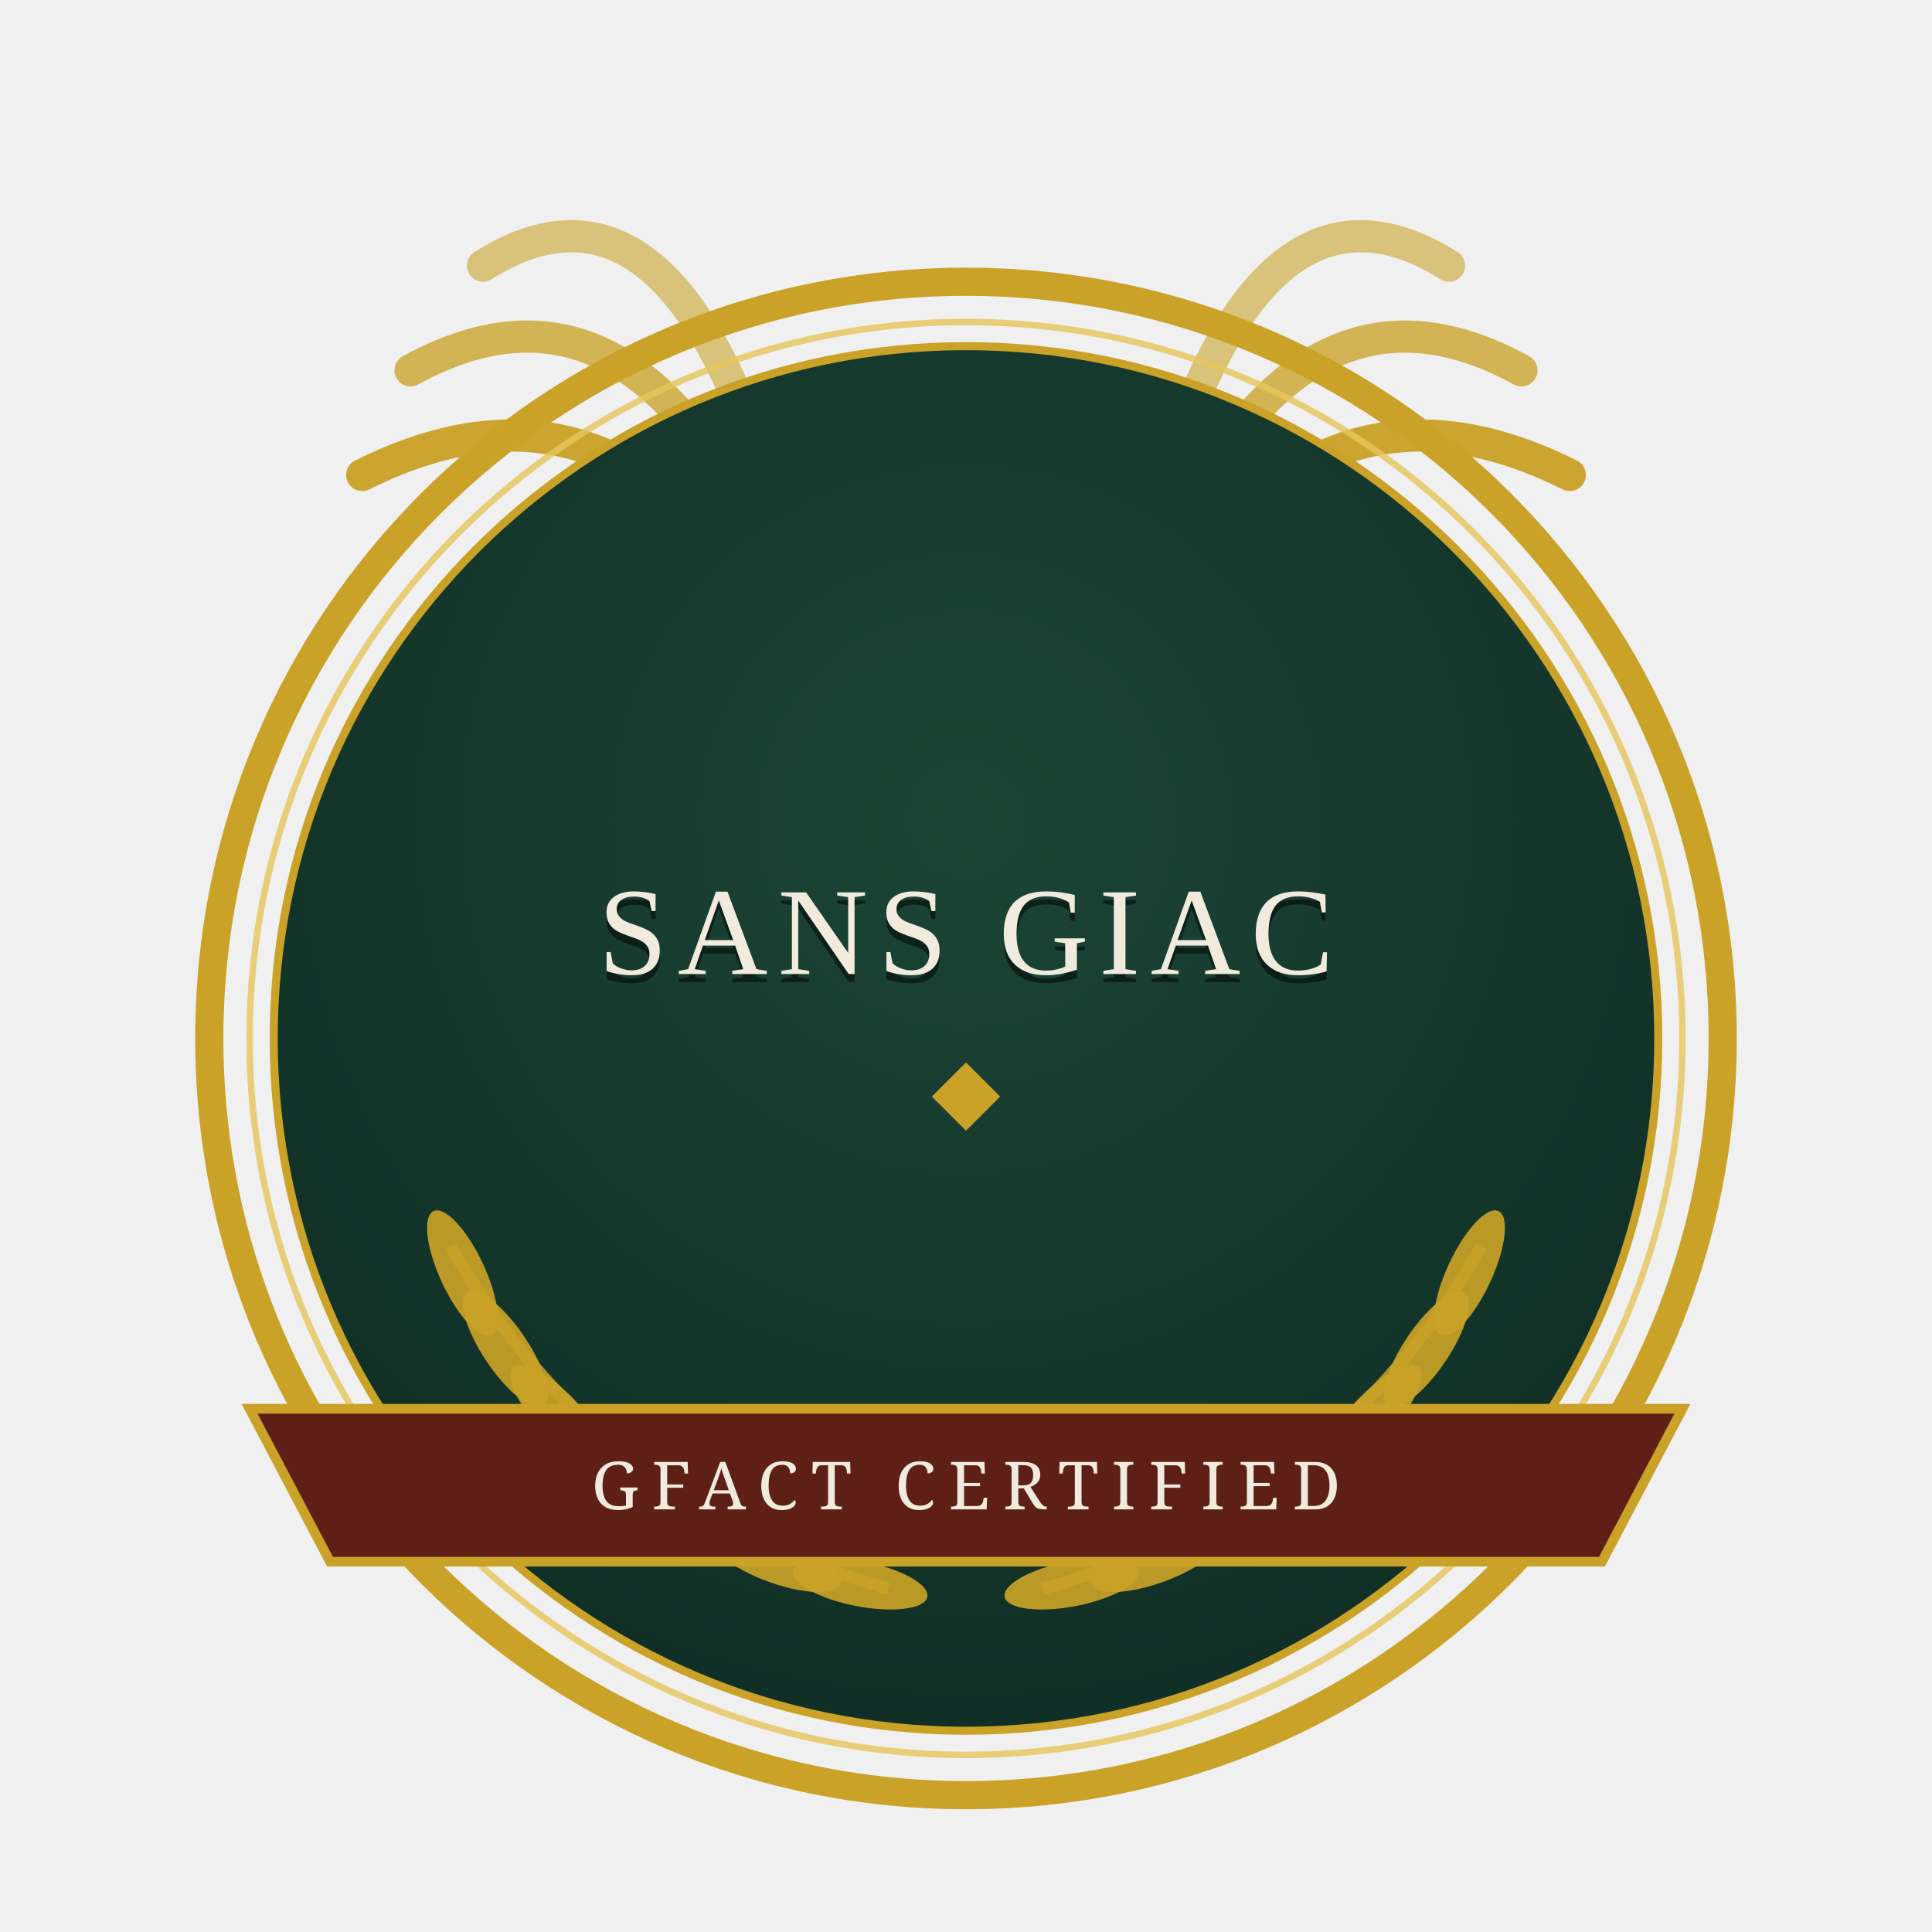
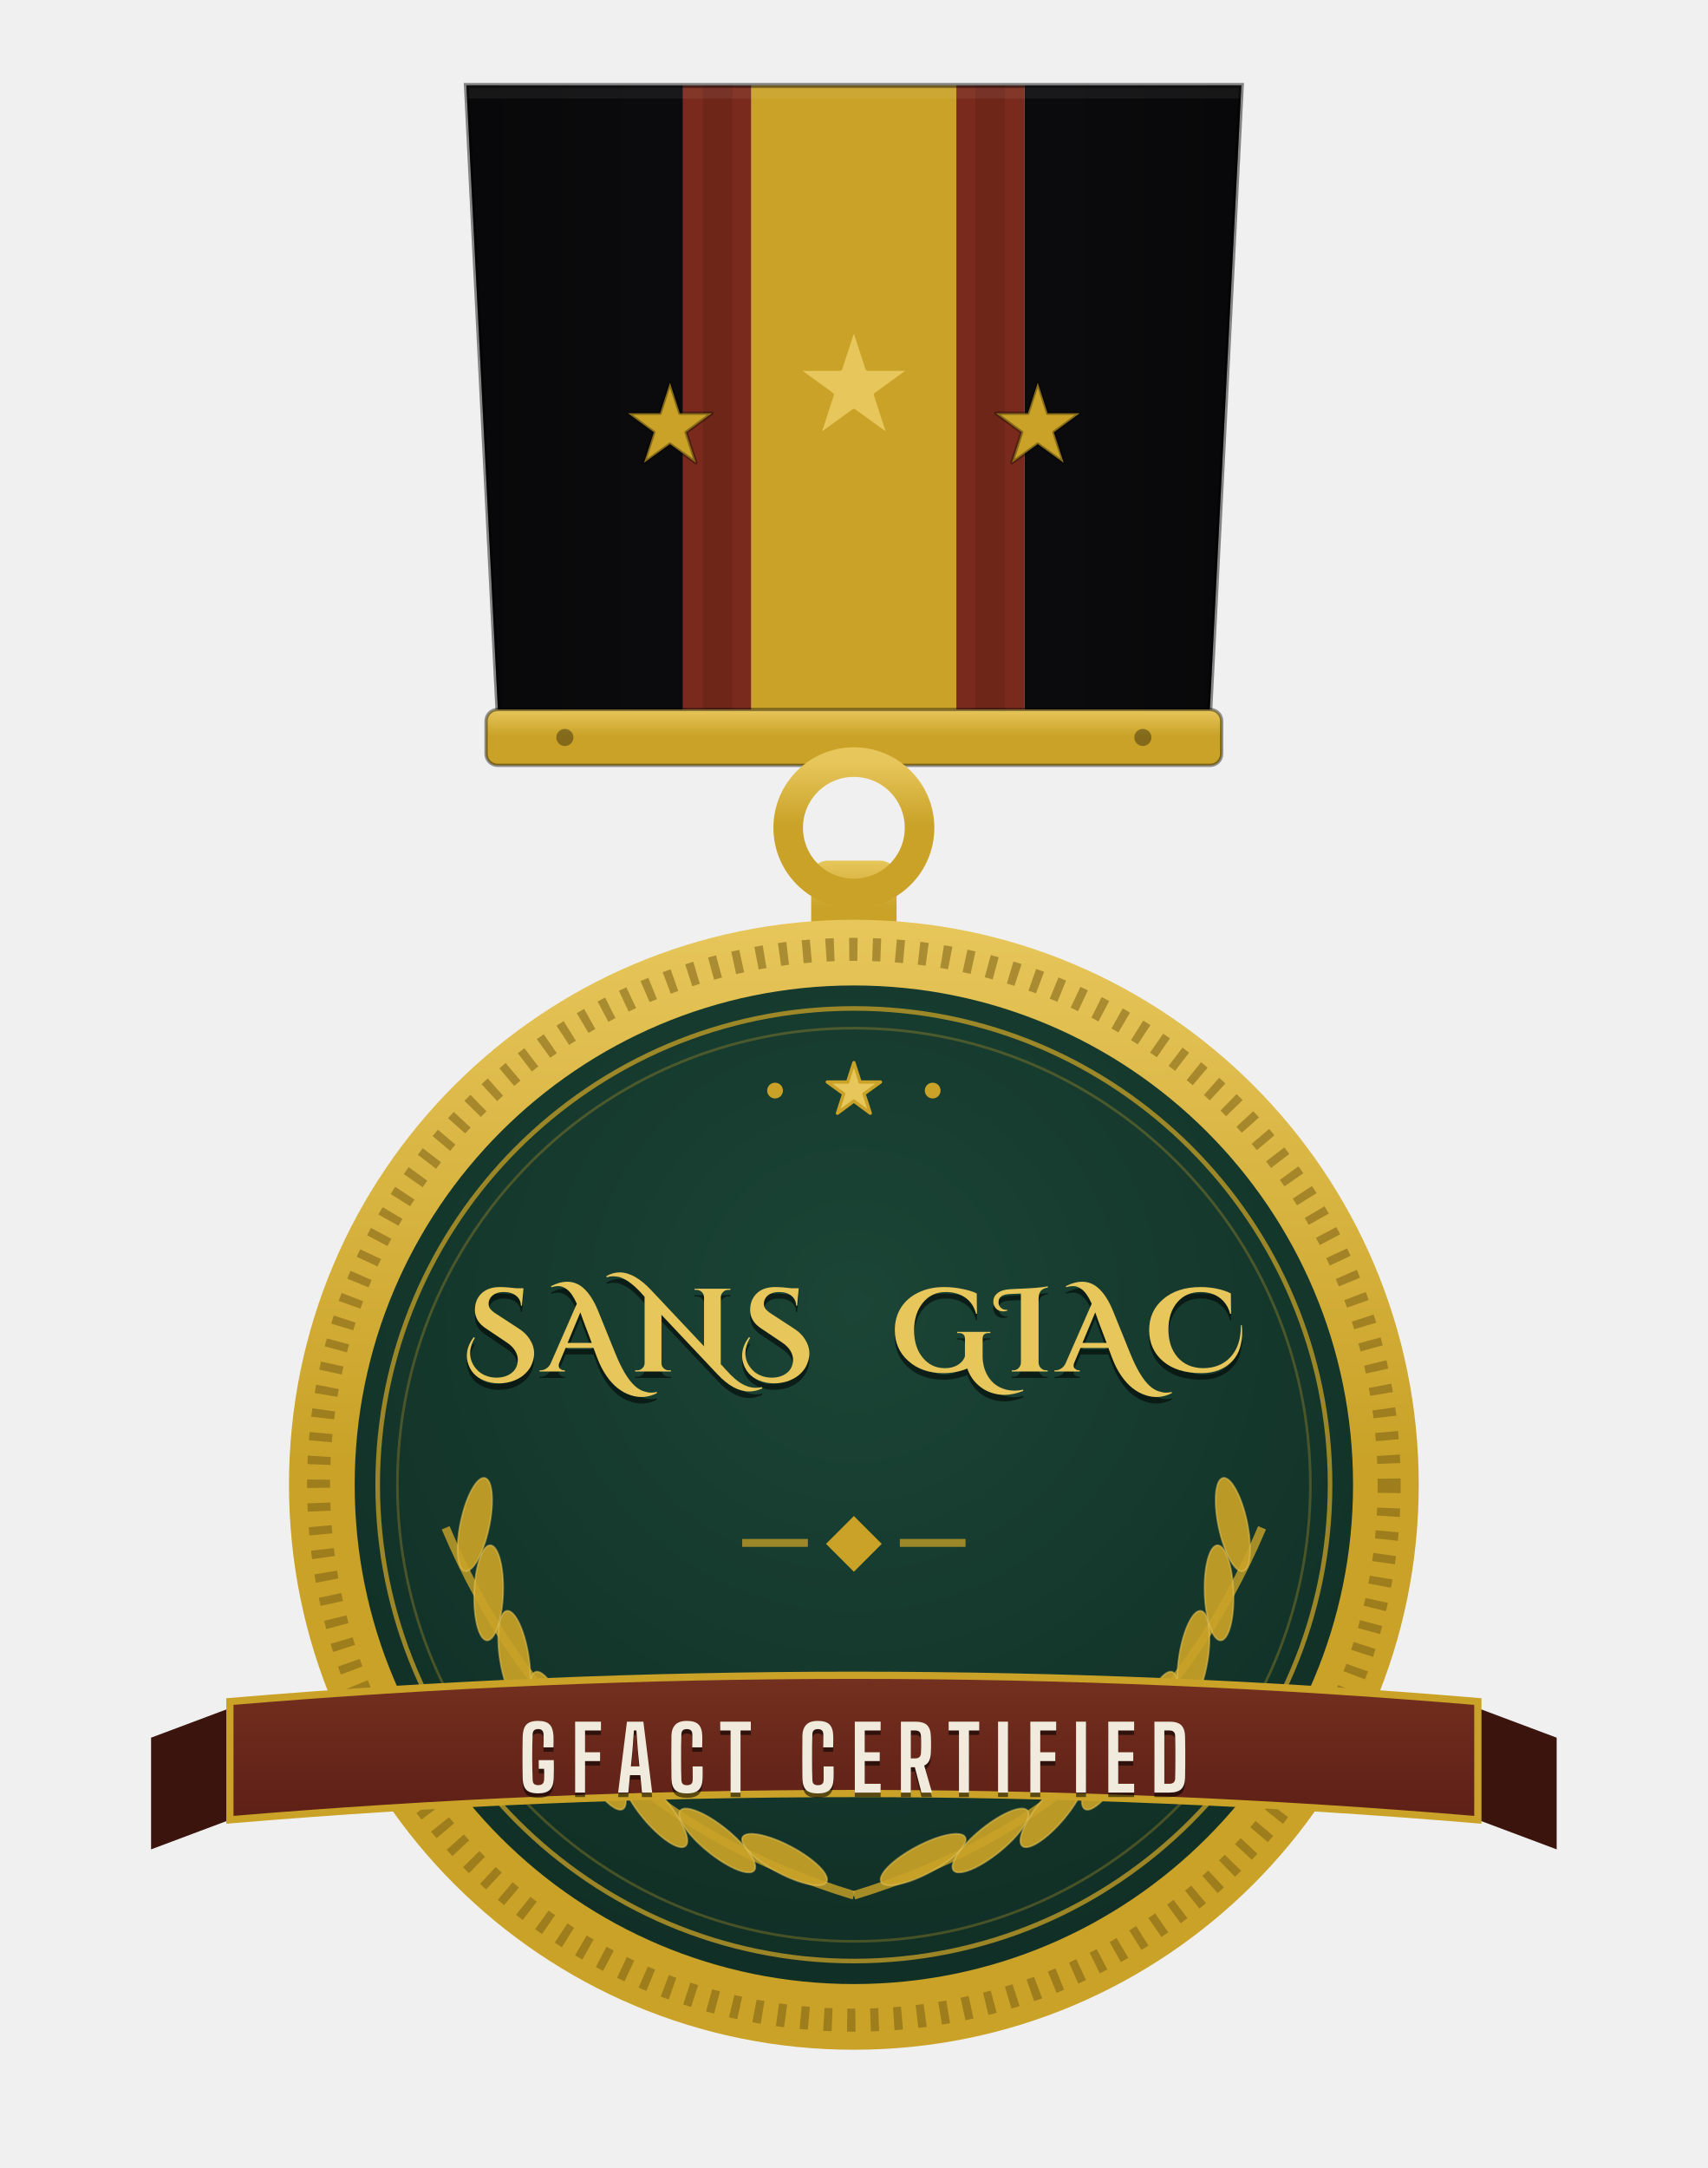
- <svg xmlns="http://www.w3.org/2000/svg" viewBox="0 0 480 480" role="img" aria-label="SANS GIAC">
+ <svg xmlns="http://www.w3.org/2000/svg" xmlns:xlink="http://www.w3.org/1999/xlink" width="520" height="660" viewBox="0 0 520 660" role="img" aria-label="SANS GIAC: GFACT Certified">
  <defs>
-     <radialGradient id="en" cx="50%" cy="34%" r="80%">
+     <radialGradient id="shatterpointsecurity-giac-gfact-en" cx="50%" cy="32%" r="82%">
      <stop offset="0%" stop-color="#1B4536" />
      <stop offset="100%" stop-color="#0E2A22" />
    </radialGradient>
+     <linearGradient id="shatterpointsecurity-giac-gfact-gold" x1="0" y1="0" x2="0" y2="1">
+       <stop offset="0%" stop-color="#E7C65B" />
+       <stop offset="48%" stop-color="#C9A227" />
+       <stop offset="100%" stop-color="#C9A227" />
+     </linearGradient>
+     <linearGradient id="shatterpointsecurity-giac-gfact-shade" x1="0" y1="0" x2="1" y2="0">
+       <stop offset="0%" stop-color="#000" stop-opacity="0.34" />
+       <stop offset="26%" stop-color="#000" stop-opacity="0" />
+       <stop offset="74%" stop-color="#000" stop-opacity="0" />
+       <stop offset="100%" stop-color="#000" stop-opacity="0.34" />
+     </linearGradient>
+     <linearGradient id="shatterpointsecurity-giac-gfact-band" x1="0" y1="0" x2="0" y2="1">
+       <stop offset="0%" stop-color="#74301F" />
+       <stop offset="100%" stop-color="#5E1F16" />
+     </linearGradient>
+     <clipPath id="shatterpointsecurity-giac-gfact-drape">
+       <polygon points="142,26 378,26 368,224 152,224" />
+     </clipPath>
+     <path id="gn65" d="M966 -183Q857 -238 745 -201Q626 -163 540 -39Q494 27 461 114L429 199H193L140 73Q135 60 135 52Q135 44 138 34Q142 25 154 18Q165 10 179 10H187V0H-27V10H-18Q5 10 28 24Q50 37 65 64L288 573Q249 661 205 694Q168 722 134 722Q101 722 72 712L70 722Q142 759 208 759Q290 759 355 695Q419 632 468 513L613 155Q695 -48 781 -124Q816 -155 853 -167Q890 -179 916 -179Q941 -179 965 -173ZM210 242H414L344 427Q339 441 330 466Q321 490 318 500Z" />
+     <path id="gn67" d="M808 391Q811 361 811 316Q811 270 793 204Q775 139 728 89Q632 -14 464 -14Q260 -14 142 86Q24 187 24 350Q24 512 144 613Q263 714 459 714Q534 714 602 699Q670 684 715 660L717 488H709Q692 552 652 595Q580 672 458 672Q336 672 262 585Q187 498 187 354Q187 211 264 121Q342 31 478 28Q625 28 712 122Q799 216 799 377Q799 384 799 391Z" />
+     <path id="gn71" d="M955 -198Q930 -198 906 -194Q809 -179 741 -120Q673 -62 643 25Q549 -14 440 -14Q260 -14 145 88Q30 190 30 350Q30 457 82 540Q135 623 230 668Q325 714 447 714Q527 714 602 698Q677 683 723 660L725 488H717Q693 579 624 626Q556 672 460 672Q342 672 268 582Q193 491 193 348Q193 206 266 117Q339 28 454 28Q516 28 562 55Q607 82 623 127V279Q623 301 610 313Q597 325 573 325H557V335H838V325H823Q798 325 785 313Q772 301 773 280V121Q774 55 798 -2Q851 -124 974 -154Q1007 -162 1042 -162Q1078 -162 1115 -154L1117 -164Q1031 -198 955 -198Z" />
+     <path id="gn73" d="M404 10H417V0H113V10H126Q152 10 170 28Q189 47 190 73V659L95 655Q1 651 1 585Q1 558 20 540Q38 521 71 521Q74 521 77 521V515Q57 508 43 508Q-2 508 -26 540Q-43 562 -43 590Q-43 634 -8 662Q26 691 98 696Q111 697 182 700Q344 706 417 720L419 710Q376 703 358 681Q341 659 340 616V73Q341 47 360 28Q378 10 404 10Z" />
+     <path id="gn78" d="M1104 -132 1108 -142Q1052 -169 995 -169Q864 -169 728 -24L254 479V70Q254 45 272 28Q290 10 315 10H334V0H31V10H49Q75 10 93 28Q111 45 111 71V632Q62 688 37 710Q12 733 -8 748Q-27 763 -45 773Q-87 797 -112 801Q-138 805 -160 805Q-183 805 -209 796L-213 806Q-158 838 -100 838Q26 838 167 688L614 213V629Q613 655 595 672Q577 690 552 690H534V700H837V690H818Q793 690 775 672Q757 655 756 630V61L772 45Q778 39 790 24Q803 10 813 0Q823 -11 838 -27Q854 -43 868 -55Q881 -67 900 -81Q918 -95 934 -104Q951 -114 972 -122Q993 -131 1012 -134Q1032 -138 1056 -138Q1079 -138 1104 -132Z" />
+     <path id="gn83" d="M94 284Q54 220 54 153Q54 80 107 20Q136 -14 180 -33Q225 -52 278 -52Q331 -52 373 -32Q457 9 457 102Q457 137 434 176Q410 215 363 246L193 360Q94 422 94 520Q94 530 95 540Q101 617 156 666Q212 714 305 714Q362 714 443 704H505L492 557H483Q482 609 443 640Q404 672 340 672Q262 672 227 625Q210 601 210 573Q210 545 227 526Q244 506 281 483L468 361Q525 324 557 274Q595 215 595 153Q595 113 578 68Q562 24 524 -14Q487 -52 428 -76Q369 -100 298 -100Q226 -100 168 -75Q61 -30 32 82Q26 106 26 132Q26 216 85 291Z" />
+     <path id="gs65" d="M31 0 230 1600H600L799 0H569L532 393H298L261 0ZM319 592H511L476 944L443 1401H387L354 943Z" />
+     <path id="gs67" d="M432 -18Q246 -18 166 61Q87 140 83 321Q82 431 81 552Q80 674 80 800Q80 926 81 1048Q82 1170 83 1280Q86 1440 168 1528Q250 1617 431 1617Q611 1617 692 1538Q773 1460 778 1279Q779 1244 779 1196Q779 1149 778 1102Q777 1055 776 1020H552Q553 1063 554 1116Q555 1169 555 1222Q555 1275 554 1319Q553 1377 522 1404Q492 1432 431 1432Q370 1432 340 1404Q310 1377 308 1319Q304 1194 302 1063Q301 932 301 800Q301 667 302 536Q304 406 308 282Q310 223 340 195Q371 167 432 167Q497 167 529 195Q561 223 562 282Q563 326 563 381Q563 436 562 490Q562 545 561 590H785Q788 525 788 456Q788 386 786 321Q781 140 698 61Q616 -18 432 -18Z" />
+     <path id="gs68" d="M92 0V1600H430Q616 1600 698 1520Q781 1439 784 1255Q787 1093 788 946Q789 800 788 654Q787 509 784 346Q781 161 698 80Q615 0 429 0ZM316 199H429Q495 199 527 230Q559 260 560 321Q563 441 564 561Q565 681 565 801Q565 921 564 1041Q563 1161 560 1281Q559 1341 527 1371Q495 1401 430 1401H316Z" />
+     <path id="gs69" d="M92 0V1600H675V1401H316V910H655V711H316V199H675V0Z" />
+     <path id="gs70" d="M92 0V1600H675V1401H316V910H655V711H316V0Z" />
+     <path id="gs71" d="M435 -17Q310 -17 234 17Q159 51 124 126Q89 201 85 322Q82 430 81 551Q80 672 80 796Q80 921 81 1041Q82 1161 85 1267Q90 1394 126 1471Q162 1548 237 1582Q312 1617 434 1617Q609 1617 689 1539Q769 1461 779 1279Q782 1219 782 1150Q782 1082 779 1021H555Q558 1088 558 1170Q558 1252 555 1319Q552 1376 522 1404Q492 1433 434 1433Q373 1433 342 1404Q312 1376 310 1319Q305 1196 302 1065Q300 934 300 800Q300 667 302 536Q305 406 310 283Q312 225 342 196Q373 168 435 168Q496 168 530 196Q564 225 567 283Q569 320 570 365Q570 410 570 455Q569 500 567 537H447V733H786Q790 649 789 542Q788 436 785 322Q777 140 696 62Q614 -17 435 -17Z" />
+     <path id="gs73" d="M92 0V1600H316V0Z" />
+     <path id="gs82" d="M92 0V1600H413Q597 1600 680 1524Q762 1447 768 1269Q771 1198 772 1139Q772 1080 772 1024Q771 967 768 903Q764 788 728 716Q693 645 618 610L794 0H556L406 572H316V0ZM316 771H412Q478 771 510 802Q541 832 544 891Q547 954 548 1020Q549 1086 548 1152Q547 1218 544 1281Q541 1341 510 1371Q478 1401 413 1401H316Z" />
+     <path id="gs84" d="M244 0V1401H11V1600H701V1401H469V0Z" />
  </defs>
-   <path d="M 200 168 Q 158 84 90 118" stroke="#C9A227" stroke-width="8" stroke-linecap="round" fill="none" opacity="0.95" />
-   <path d="M 200 162 Q 164 58 102 92" stroke="#C9A227" stroke-width="8" stroke-linecap="round" fill="none" opacity="0.77" />
-   <path d="M 200 156 Q 174 32 120 66" stroke="#C9A227" stroke-width="8" stroke-linecap="round" fill="none" opacity="0.59" />
-   <path d="M 280 168 Q 322 84 390 118" stroke="#C9A227" stroke-width="8" stroke-linecap="round" fill="none" opacity="0.95" />
-   <path d="M 280 162 Q 316 58 378 92" stroke="#C9A227" stroke-width="8" stroke-linecap="round" fill="none" opacity="0.77" />
-   <path d="M 280 156 Q 306 32 360 66" stroke="#C9A227" stroke-width="8" stroke-linecap="round" fill="none" opacity="0.59" />
-   <circle cx="240" cy="258" r="188" fill="none" stroke="#C9A227" stroke-width="7" />
-   <circle cx="240" cy="258" r="178" fill="none" stroke="#E7C65B" stroke-width="1.6" opacity="0.8" />
-   <circle cx="240" cy="258" r="172" fill="url(#en)" stroke="#C9A227" stroke-width="2" />
-   <ellipse cx="114.9" cy="316.3" rx="17" ry="5.6" fill="#C9A227" opacity="0.92" transform="rotate(425 114.9 316.3)" />
-   <ellipse cx="125.6" cy="335.2" rx="17" ry="5.6" fill="#C9A227" opacity="0.92" transform="rotate(416 125.6 335.2)" />
-   <ellipse cx="139.1" cy="352.1" rx="17" ry="5.6" fill="#C9A227" opacity="0.92" transform="rotate(407 139.1 352.1)" />
-   <ellipse cx="155.0" cy="366.7" rx="17" ry="5.6" fill="#C9A227" opacity="0.92" transform="rotate(398 155.0 366.7)" />
-   <ellipse cx="173.1" cy="378.7" rx="17" ry="5.6" fill="#C9A227" opacity="0.92" transform="rotate(389 173.1 378.7)" />
-   <ellipse cx="192.8" cy="387.7" rx="17" ry="5.6" fill="#C9A227" opacity="0.92" transform="rotate(380 192.8 387.7)" />
-   <ellipse cx="213.7" cy="393.5" rx="17" ry="5.6" fill="#C9A227" opacity="0.92" transform="rotate(371 213.7 393.5)" />
-   <path d="M 112.0 309.7 Q 148.9 374.6 220.8 394.7" stroke="#C9A227" stroke-width="3" fill="none" opacity="0.85" />
-   <ellipse cx="365.1" cy="316.3" rx="17" ry="5.6" fill="#C9A227" opacity="0.92" transform="rotate(115 365.1 316.3)" />
-   <ellipse cx="354.4" cy="335.2" rx="17" ry="5.6" fill="#C9A227" opacity="0.92" transform="rotate(124 354.4 335.2)" />
-   <ellipse cx="340.9" cy="352.1" rx="17" ry="5.6" fill="#C9A227" opacity="0.92" transform="rotate(133 340.9 352.1)" />
-   <ellipse cx="325.0" cy="366.7" rx="17" ry="5.6" fill="#C9A227" opacity="0.92" transform="rotate(142 325.0 366.7)" />
-   <ellipse cx="306.9" cy="378.7" rx="17" ry="5.6" fill="#C9A227" opacity="0.92" transform="rotate(151 306.9 378.7)" />
-   <ellipse cx="287.2" cy="387.7" rx="17" ry="5.6" fill="#C9A227" opacity="0.92" transform="rotate(160 287.2 387.7)" />
-   <ellipse cx="266.3" cy="393.5" rx="17" ry="5.6" fill="#C9A227" opacity="0.92" transform="rotate(169 266.3 393.5)" />
-   <path d="M 368.0 309.7 Q 331.1 374.6 259.2 394.7" stroke="#C9A227" stroke-width="3" fill="none" opacity="0.85" />
-   <text x="240" y="244" text-anchor="middle" font-family="Georgia, 'Times New Roman', serif" font-size="31" letter-spacing="2.5" fill="#000000" opacity="0.5">SANS GIAC</text>
-   <text x="240" y="242" text-anchor="middle" font-family="Georgia, 'Times New Roman', serif" font-size="31" letter-spacing="2.5" fill="#F0EBDD" opacity="1">SANS GIAC</text>
-   <rect x="234" y="266.44" width="12" height="12" fill="#C9A227" transform="rotate(45 240 272.44)" />
-   <polygon points="62,350 418,350 398,388 82,388" fill="#5E1F16" stroke="#C9A227" stroke-width="2.4" />
-   <text x="240" y="375" text-anchor="middle" font-family="Georgia, serif" font-size="16.5" letter-spacing="3.2" fill="#F0EBDD">GFACT CERTIFIED</text>
+   <g clip-path="url(#shatterpointsecurity-giac-gfact-drape)">
+     <rect x="130.0" y="20" width="78.0" height="212" fill="#0B0B0D" />
+     <rect x="208.0" y="20" width="20.8" height="212" fill="#7A2A1C" />
+     <rect x="228.8" y="20" width="62.4" height="212" fill="#C9A227" />
+     <rect x="291.2" y="20" width="20.8" height="212" fill="#7A2A1C" />
+     <rect x="312.0" y="20" width="78.0" height="212" fill="#0B0B0D" />
+     <rect x="130" y="20" width="260" height="212" fill="url(#shatterpointsecurity-giac-gfact-shade)" />
+     <rect x="214" y="20" width="9" height="212" fill="#000" opacity="0.10" />
+     <rect x="297" y="20" width="9" height="212" fill="#000" opacity="0.10" />
+     <rect x="130" y="20" width="260" height="10" fill="#FFF" opacity="0.06" />
+   </g>
+   <polygon points="142,26 378,26 368,224 152,224" fill="none" stroke="#000" stroke-opacity="0.45" stroke-width="1.5" />
+   <polygon points="260.0,99.0 264.3,112.1 278.1,112.1 266.9,120.2 271.2,133.4 260.0,125.3 248.8,133.4 253.1,120.2 241.9,112.1 255.7,112.1" fill="#E7C65B" stroke="#C9A227" stroke-width="1.6" stroke-linejoin="round" />
+   <polygon points="204.0,116.5 207.0,125.8 216.8,125.8 208.9,131.6 211.9,140.9 204.0,135.2 196.1,140.9 199.1,131.6 191.2,125.8 201.0,125.8" fill="#C9A227" stroke="#00000055" stroke-width="1.0" stroke-linejoin="round" />
+   <polygon points="316.0,116.5 319.0,125.8 328.8,125.8 320.9,131.6 323.9,140.9 316.0,135.2 308.1,140.9 311.1,131.6 303.2,125.8 313.0,125.8" fill="#C9A227" stroke="#00000055" stroke-width="1.0" stroke-linejoin="round" />
+   <rect x="148" y="216" width="224" height="17" rx="3.5" fill="url(#shatterpointsecurity-giac-gfact-gold)" stroke="#00000066" stroke-width="1" />
+   <circle cx="172" cy="224.5" r="2.6" fill="#000" opacity="0.35" />
+   <circle cx="348" cy="224.5" r="2.6" fill="#000" opacity="0.35" />
+   <rect x="247" y="262" width="26" height="30" rx="5" fill="url(#shatterpointsecurity-giac-gfact-gold)" />
+   <circle cx="260.0" cy="252" r="20" fill="none" stroke="url(#shatterpointsecurity-giac-gfact-gold)" stroke-width="9" />
+   <circle cx="260.0" cy="452.0" r="172.0" fill="url(#shatterpointsecurity-giac-gfact-gold)" />
+   <circle cx="260.0" cy="452.0" r="163.0" fill="none" stroke="#7A5E14" stroke-width="7" stroke-dasharray="2.5 4.6" opacity="0.55" />
+   <circle cx="260.0" cy="452.0" r="152.0" fill="url(#shatterpointsecurity-giac-gfact-en)" />
+   <circle cx="260.0" cy="452.0" r="145.0" fill="none" stroke="#C9A227" stroke-width="1.4" opacity="0.75" />
+   <circle cx="260.0" cy="452.0" r="139.0" fill="none" stroke="#C9A227" stroke-width="0.8" opacity="0.3" />
+   <path d="M 260.0 577.0 Q 171.7 550.1 135.7 465.1" stroke="#C9A227" stroke-width="2.6" fill="none" opacity="0.8" />
+   <ellipse cx="238.9" cy="566.1" rx="14.5" ry="4.4" transform="rotate(208 238.9 566.1)" fill="#C9A227" opacity="0.92" />
+   <ellipse cx="238.9" cy="566.1" rx="14.5" ry="4.4" transform="rotate(208 238.9 566.1)" fill="none" stroke="#E7C65B" stroke-width="0.5" opacity="0.5" />
+   <ellipse cx="218.4" cy="560.3" rx="14.5" ry="4.4" transform="rotate(219 218.4 560.3)" fill="#C9A227" opacity="0.92" />
+   <ellipse cx="218.4" cy="560.3" rx="14.5" ry="4.4" transform="rotate(219 218.4 560.3)" fill="none" stroke="#E7C65B" stroke-width="0.5" opacity="0.5" />
+   <ellipse cx="199.4" cy="550.9" rx="14.5" ry="4.4" transform="rotate(230 199.4 550.9)" fill="#C9A227" opacity="0.92" />
+   <ellipse cx="199.4" cy="550.9" rx="14.5" ry="4.4" transform="rotate(230 199.4 550.9)" fill="none" stroke="#E7C65B" stroke-width="0.5" opacity="0.5" />
+   <ellipse cx="182.4" cy="538.2" rx="14.5" ry="4.4" transform="rotate(240 182.4 538.2)" fill="#C9A227" opacity="0.92" />
+   <ellipse cx="182.4" cy="538.2" rx="14.5" ry="4.4" transform="rotate(240 182.4 538.2)" fill="none" stroke="#E7C65B" stroke-width="0.5" opacity="0.5" />
+   <ellipse cx="168.0" cy="522.6" rx="14.5" ry="4.4" transform="rotate(250 168.0 522.6)" fill="#C9A227" opacity="0.92" />
+   <ellipse cx="168.0" cy="522.6" rx="14.5" ry="4.4" transform="rotate(250 168.0 522.6)" fill="none" stroke="#E7C65B" stroke-width="0.5" opacity="0.5" />
+   <ellipse cx="156.6" cy="504.7" rx="14.5" ry="4.4" transform="rotate(261 156.6 504.7)" fill="#C9A227" opacity="0.92" />
+   <ellipse cx="156.6" cy="504.7" rx="14.5" ry="4.4" transform="rotate(261 156.6 504.7)" fill="none" stroke="#E7C65B" stroke-width="0.5" opacity="0.5" />
+   <ellipse cx="148.8" cy="484.9" rx="14.5" ry="4.4" transform="rotate(272 148.8 484.9)" fill="#C9A227" opacity="0.92" />
+   <ellipse cx="148.8" cy="484.9" rx="14.5" ry="4.4" transform="rotate(272 148.8 484.9)" fill="none" stroke="#E7C65B" stroke-width="0.5" opacity="0.5" />
+   <ellipse cx="144.6" cy="464.1" rx="14.5" ry="4.4" transform="rotate(282 144.6 464.1)" fill="#C9A227" opacity="0.92" />
+   <ellipse cx="144.6" cy="464.1" rx="14.5" ry="4.4" transform="rotate(282 144.6 464.1)" fill="none" stroke="#E7C65B" stroke-width="0.5" opacity="0.5" />
+   <path d="M 260.0 577.0 Q 348.3 550.1 384.3 465.1" stroke="#C9A227" stroke-width="2.6" fill="none" opacity="0.8" />
+   <ellipse cx="281.1" cy="566.1" rx="14.5" ry="4.4" transform="rotate(152 281.1 566.1)" fill="#C9A227" opacity="0.92" />
+   <ellipse cx="281.1" cy="566.1" rx="14.5" ry="4.4" transform="rotate(152 281.1 566.1)" fill="none" stroke="#E7C65B" stroke-width="0.5" opacity="0.5" />
+   <ellipse cx="301.6" cy="560.3" rx="14.5" ry="4.4" transform="rotate(141 301.6 560.3)" fill="#C9A227" opacity="0.92" />
+   <ellipse cx="301.6" cy="560.3" rx="14.5" ry="4.4" transform="rotate(141 301.6 560.3)" fill="none" stroke="#E7C65B" stroke-width="0.5" opacity="0.5" />
+   <ellipse cx="320.6" cy="550.9" rx="14.5" ry="4.4" transform="rotate(130 320.6 550.9)" fill="#C9A227" opacity="0.92" />
+   <ellipse cx="320.6" cy="550.9" rx="14.5" ry="4.4" transform="rotate(130 320.6 550.9)" fill="none" stroke="#E7C65B" stroke-width="0.5" opacity="0.5" />
+   <ellipse cx="337.6" cy="538.2" rx="14.5" ry="4.4" transform="rotate(120 337.6 538.2)" fill="#C9A227" opacity="0.92" />
+   <ellipse cx="337.6" cy="538.2" rx="14.5" ry="4.4" transform="rotate(120 337.6 538.2)" fill="none" stroke="#E7C65B" stroke-width="0.5" opacity="0.5" />
+   <ellipse cx="352.0" cy="522.6" rx="14.5" ry="4.4" transform="rotate(110 352.0 522.6)" fill="#C9A227" opacity="0.92" />
+   <ellipse cx="352.0" cy="522.6" rx="14.5" ry="4.4" transform="rotate(110 352.0 522.6)" fill="none" stroke="#E7C65B" stroke-width="0.5" opacity="0.5" />
+   <ellipse cx="363.4" cy="504.7" rx="14.5" ry="4.4" transform="rotate(99 363.4 504.7)" fill="#C9A227" opacity="0.92" />
+   <ellipse cx="363.4" cy="504.7" rx="14.5" ry="4.4" transform="rotate(99 363.4 504.7)" fill="none" stroke="#E7C65B" stroke-width="0.5" opacity="0.5" />
+   <ellipse cx="371.2" cy="484.9" rx="14.5" ry="4.4" transform="rotate(88 371.2 484.9)" fill="#C9A227" opacity="0.92" />
+   <ellipse cx="371.2" cy="484.9" rx="14.5" ry="4.4" transform="rotate(88 371.2 484.9)" fill="none" stroke="#E7C65B" stroke-width="0.5" opacity="0.5" />
+   <ellipse cx="375.4" cy="464.1" rx="14.5" ry="4.4" transform="rotate(78 375.4 464.1)" fill="#C9A227" opacity="0.92" />
+   <ellipse cx="375.4" cy="464.1" rx="14.5" ry="4.4" transform="rotate(78 375.4 464.1)" fill="none" stroke="#E7C65B" stroke-width="0.5" opacity="0.5" />
+   <polygon points="260.0,323.5 261.9,329.4 268.1,329.4 263.1,333.0 265.0,338.9 260.0,335.2 255.0,338.9 256.9,333.0 251.9,329.4 258.1,329.4" fill="#E7C65B" stroke="#C9A227" stroke-width="1.0" stroke-linejoin="round" />
+   <circle cx="236.0" cy="332.0" r="2.4" fill="#C9A227" />
+   <circle cx="284.0" cy="332.0" r="2.4" fill="#C9A227" />
+   <use href="#gn83" xlink:href="#gn83" transform="translate(141.22 419.50) scale(0.036 -0.036)" fill="#000000" opacity="0.55" />
+   <use href="#gn65" xlink:href="#gn65" transform="translate(165.27 419.50) scale(0.036 -0.036)" fill="#000000" opacity="0.55" />
+   <use href="#gn78" xlink:href="#gn78" transform="translate(192.27 419.50) scale(0.036 -0.036)" fill="#000000" opacity="0.55" />
+   <use href="#gn83" xlink:href="#gn83" transform="translate(225.03 419.50) scale(0.036 -0.036)" fill="#000000" opacity="0.55" />
+   <use href="#gn71" xlink:href="#gn71" transform="translate(271.39 419.50) scale(0.036 -0.036)" fill="#000000" opacity="0.55" />
+   <use href="#gn73" xlink:href="#gn73" transform="translate(304.01 419.50) scale(0.036 -0.036)" fill="#000000" opacity="0.55" />
+   <use href="#gn65" xlink:href="#gn65" transform="translate(322.05 419.50) scale(0.036 -0.036)" fill="#000000" opacity="0.55" />
+   <use href="#gn67" xlink:href="#gn67" transform="translate(349.05 419.50) scale(0.036 -0.036)" fill="#000000" opacity="0.55" />
+   <use href="#gn83" xlink:href="#gn83" transform="translate(141.22 417.52) scale(0.036 -0.036)" fill="#E7C65B" opacity="1.0" />
+   <use href="#gn65" xlink:href="#gn65" transform="translate(165.27 417.52) scale(0.036 -0.036)" fill="#E7C65B" opacity="1.0" />
+   <use href="#gn78" xlink:href="#gn78" transform="translate(192.27 417.52) scale(0.036 -0.036)" fill="#E7C65B" opacity="1.0" />
+   <use href="#gn83" xlink:href="#gn83" transform="translate(225.03 417.52) scale(0.036 -0.036)" fill="#E7C65B" opacity="1.0" />
+   <use href="#gn71" xlink:href="#gn71" transform="translate(271.39 417.52) scale(0.036 -0.036)" fill="#E7C65B" opacity="1.0" />
+   <use href="#gn73" xlink:href="#gn73" transform="translate(304.01 417.52) scale(0.036 -0.036)" fill="#E7C65B" opacity="1.0" />
+   <use href="#gn65" xlink:href="#gn65" transform="translate(322.05 417.52) scale(0.036 -0.036)" fill="#E7C65B" opacity="1.0" />
+   <use href="#gn67" xlink:href="#gn67" transform="translate(349.05 417.52) scale(0.036 -0.036)" fill="#E7C65B" opacity="1.0" />
+   <rect x="254.0" y="464.0" width="12" height="12" fill="#C9A227" transform="rotate(45 260.0 470.0)" />
+   <rect x="226.0" y="468.5" width="20" height="2.4" fill="#C9A227" opacity="0.75" />
+   <rect x="274.0" y="468.5" width="20" height="2.4" fill="#C9A227" opacity="0.75" />
+   <polygon points="70,520.0 70,554.0 46,563.0 46,529.0" fill="#3A140D" />
+   <polygon points="450,520.0 450,554.0 474,563.0 474,529.0" fill="#3A140D" />
+   <path d="M 70 518.0 Q 260.0 502.0 450 518.0 L 450 554.0 Q 260.0 538.0 70 554.0 Z" fill="url(#shatterpointsecurity-giac-gfact-band)" stroke="#C9A227" stroke-width="2.2" />
+   <use href="#gs71" xlink:href="#gs71" transform="translate(158.01 547.07) scale(0.0135 -0.0135)" fill="#000000" opacity="0.55" />
+   <use href="#gs70" xlink:href="#gs70" transform="translate(173.88 547.07) scale(0.0135 -0.0135)" fill="#000000" opacity="0.55" />
+   <use href="#gs65" xlink:href="#gs65" transform="translate(187.80 547.07) scale(0.0135 -0.0135)" fill="#000000" opacity="0.55" />
+   <use href="#gs67" xlink:href="#gs67" transform="translate(203.33 547.07) scale(0.0135 -0.0135)" fill="#000000" opacity="0.55" />
+   <use href="#gs84" xlink:href="#gs84" transform="translate(219.16 547.07) scale(0.0135 -0.0135)" fill="#000000" opacity="0.55" />
+   <use href="#gs67" xlink:href="#gs67" transform="translate(243.21 547.07) scale(0.0135 -0.0135)" fill="#000000" opacity="0.55" />
+   <use href="#gs69" xlink:href="#gs69" transform="translate(259.04 547.07) scale(0.0135 -0.0135)" fill="#000000" opacity="0.55" />
+   <use href="#gs82" xlink:href="#gs82" transform="translate(273.08 547.07) scale(0.0135 -0.0135)" fill="#000000" opacity="0.55" />
+   <use href="#gs84" xlink:href="#gs84" transform="translate(288.71 547.07) scale(0.0135 -0.0135)" fill="#000000" opacity="0.55" />
+   <use href="#gs73" xlink:href="#gs73" transform="translate(302.66 547.07) scale(0.0135 -0.0135)" fill="#000000" opacity="0.55" />
+   <use href="#gs70" xlink:href="#gs70" transform="translate(312.49 547.07) scale(0.0135 -0.0135)" fill="#000000" opacity="0.55" />
+   <use href="#gs73" xlink:href="#gs73" transform="translate(326.41 547.07) scale(0.0135 -0.0135)" fill="#000000" opacity="0.55" />
+   <use href="#gs69" xlink:href="#gs69" transform="translate(336.23 547.07) scale(0.0135 -0.0135)" fill="#000000" opacity="0.55" />
+   <use href="#gs68" xlink:href="#gs68" transform="translate(350.27 547.07) scale(0.0135 -0.0135)" fill="#000000" opacity="0.55" />
+   <use href="#gs71" xlink:href="#gs71" transform="translate(158.01 545.72) scale(0.0135 -0.0135)" fill="#F0EBDD" opacity="1.0" />
+   <use href="#gs70" xlink:href="#gs70" transform="translate(173.88 545.72) scale(0.0135 -0.0135)" fill="#F0EBDD" opacity="1.0" />
+   <use href="#gs65" xlink:href="#gs65" transform="translate(187.80 545.72) scale(0.0135 -0.0135)" fill="#F0EBDD" opacity="1.0" />
+   <use href="#gs67" xlink:href="#gs67" transform="translate(203.33 545.72) scale(0.0135 -0.0135)" fill="#F0EBDD" opacity="1.0" />
+   <use href="#gs84" xlink:href="#gs84" transform="translate(219.16 545.72) scale(0.0135 -0.0135)" fill="#F0EBDD" opacity="1.0" />
+   <use href="#gs67" xlink:href="#gs67" transform="translate(243.21 545.72) scale(0.0135 -0.0135)" fill="#F0EBDD" opacity="1.0" />
+   <use href="#gs69" xlink:href="#gs69" transform="translate(259.04 545.72) scale(0.0135 -0.0135)" fill="#F0EBDD" opacity="1.0" />
+   <use href="#gs82" xlink:href="#gs82" transform="translate(273.08 545.72) scale(0.0135 -0.0135)" fill="#F0EBDD" opacity="1.0" />
+   <use href="#gs84" xlink:href="#gs84" transform="translate(288.71 545.72) scale(0.0135 -0.0135)" fill="#F0EBDD" opacity="1.0" />
+   <use href="#gs73" xlink:href="#gs73" transform="translate(302.66 545.72) scale(0.0135 -0.0135)" fill="#F0EBDD" opacity="1.0" />
+   <use href="#gs70" xlink:href="#gs70" transform="translate(312.49 545.72) scale(0.0135 -0.0135)" fill="#F0EBDD" opacity="1.0" />
+   <use href="#gs73" xlink:href="#gs73" transform="translate(326.41 545.72) scale(0.0135 -0.0135)" fill="#F0EBDD" opacity="1.0" />
+   <use href="#gs69" xlink:href="#gs69" transform="translate(336.23 545.72) scale(0.0135 -0.0135)" fill="#F0EBDD" opacity="1.0" />
+   <use href="#gs68" xlink:href="#gs68" transform="translate(350.27 545.72) scale(0.0135 -0.0135)" fill="#F0EBDD" opacity="1.0" />
</svg>
